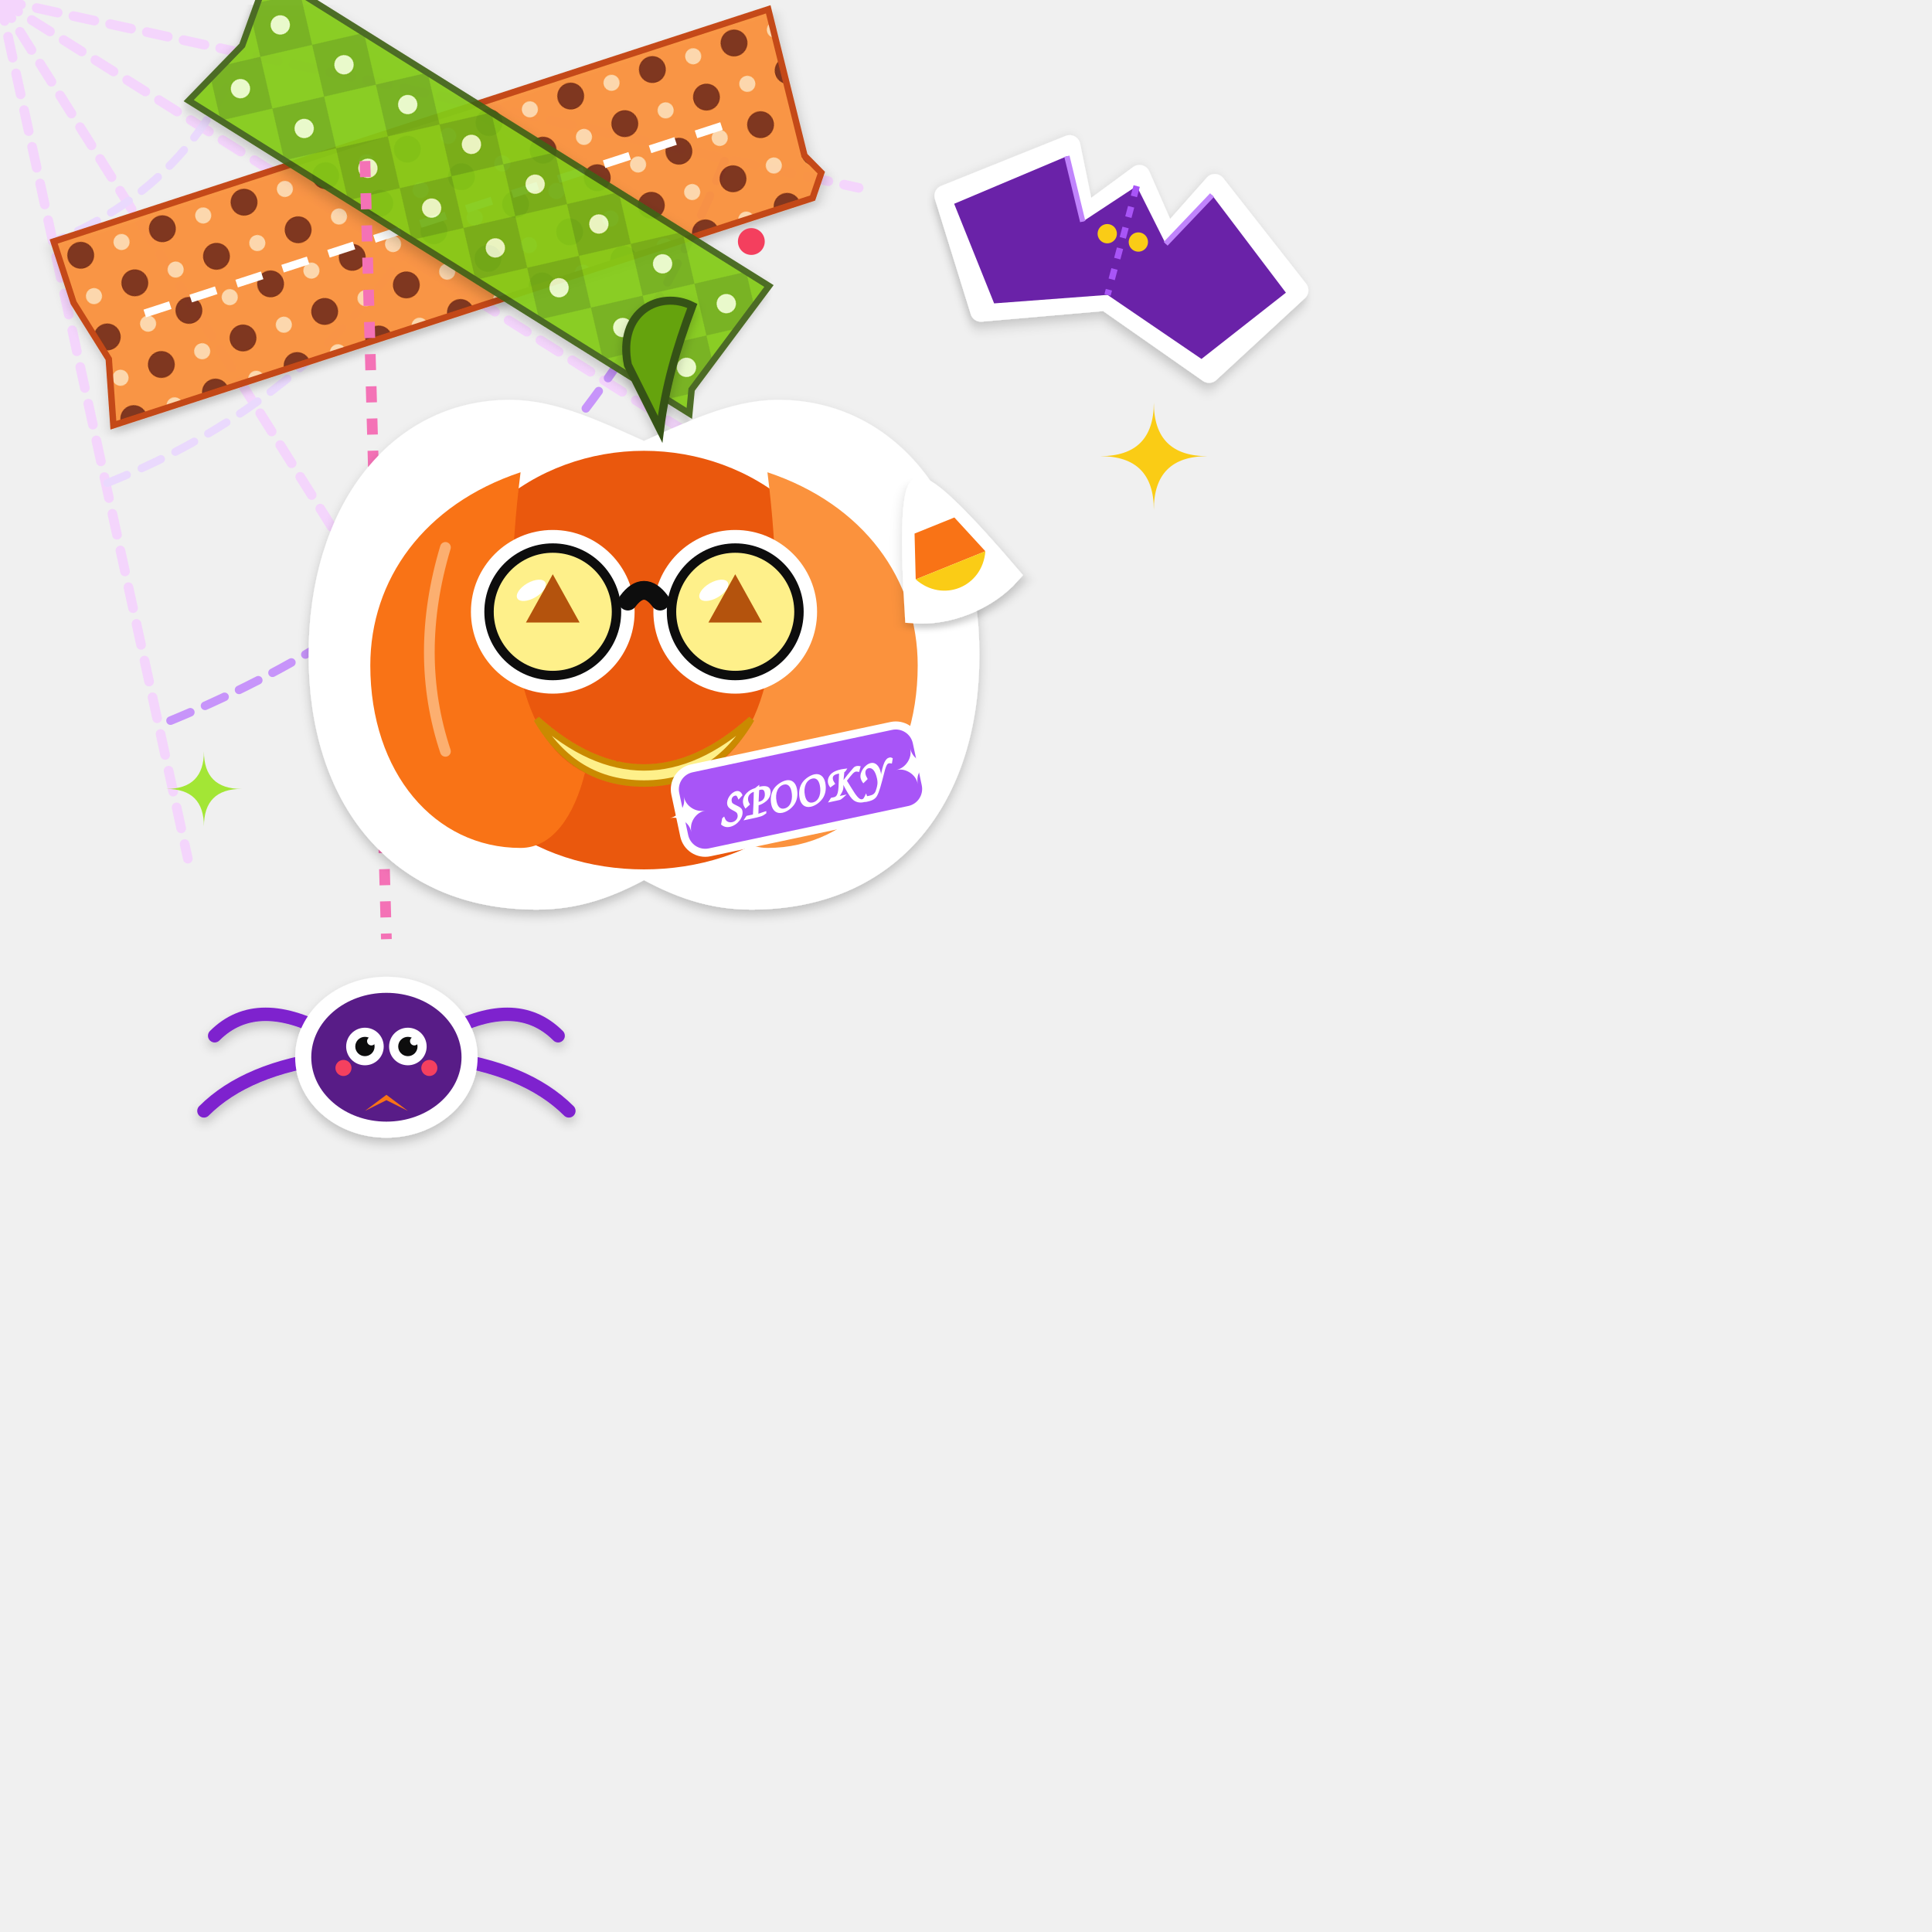
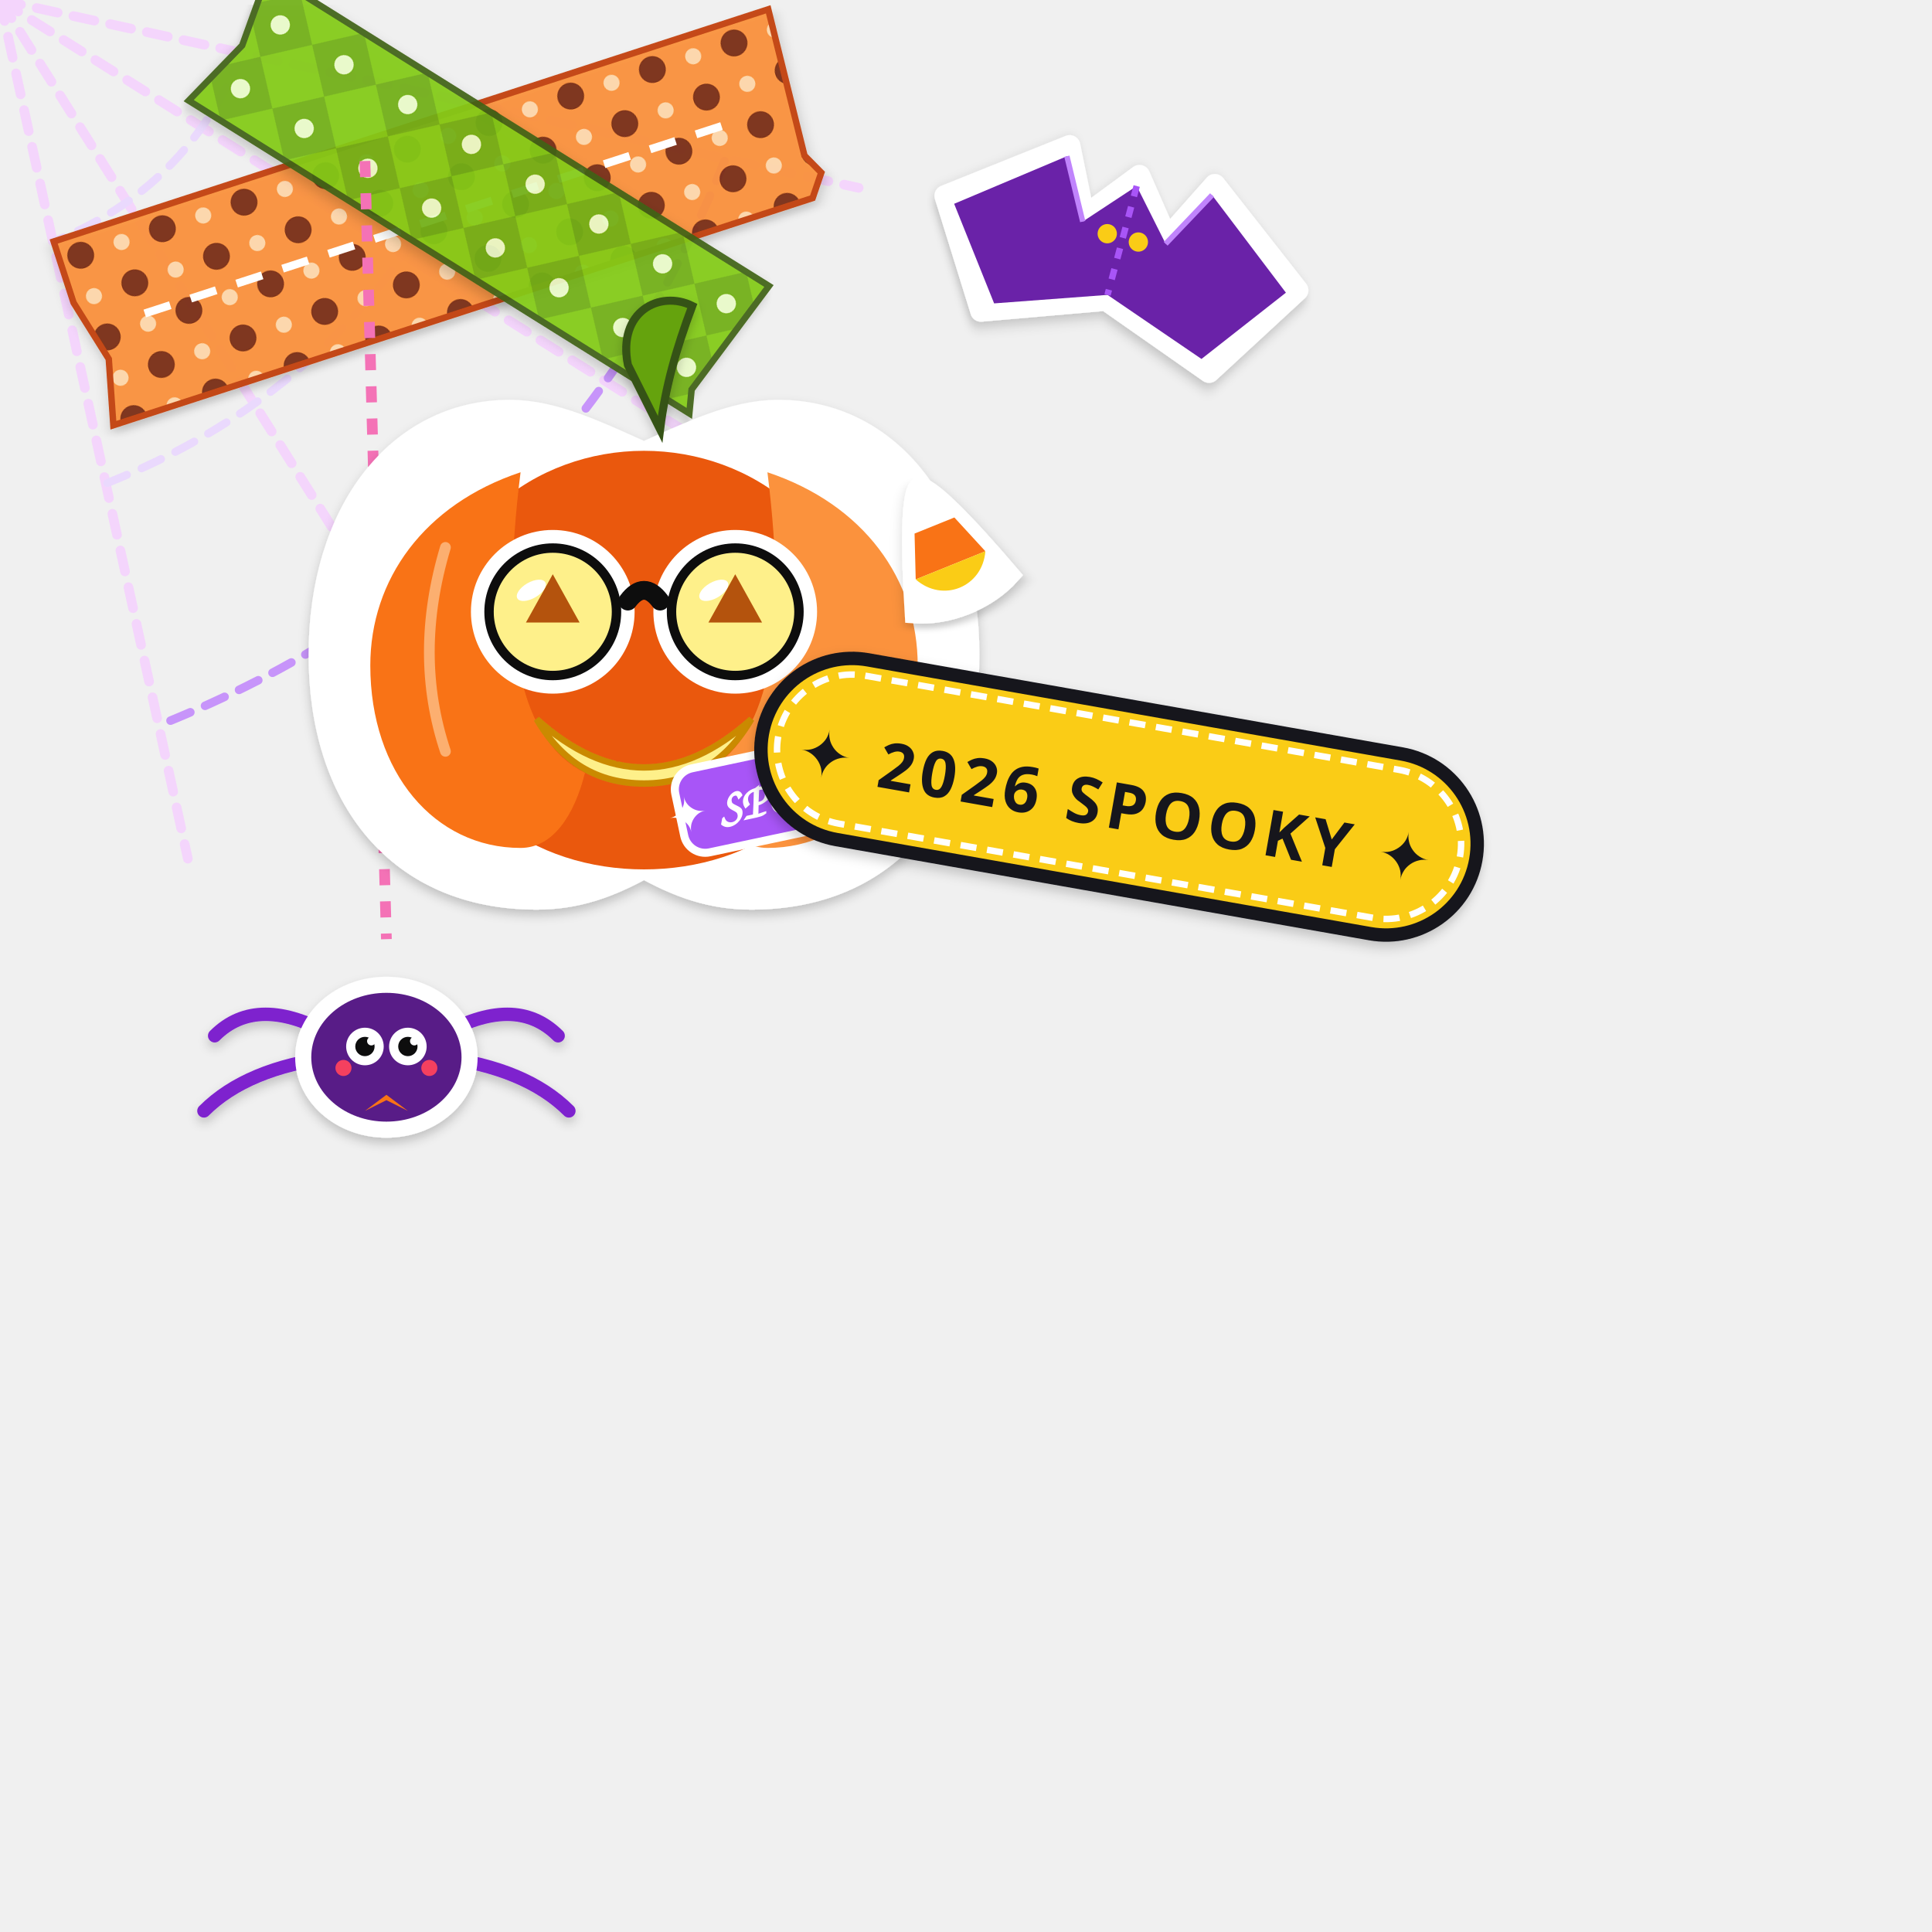
<svg xmlns="http://www.w3.org/2000/svg" viewBox="0 0 360 360" width="360" height="360" fill="none">
  <defs>
    <filter id="sticker-shadow" x="-20%" y="-20%" width="140%" height="140%">
      <feDropShadow dx="3" dy="5" stdDeviation="4" flood-color="#0f0c29" flood-opacity="0.35" />
      <feDropShadow dx="0" dy="1" stdDeviation="1" flood-color="#000000" flood-opacity="0.2" />
    </filter>
    <filter id="glow-orange" x="-30%" y="-30%" width="160%" height="160%">
      <feGaussianBlur stdDeviation="6" result="blur" />
      <feComposite in="SourceGraphic" in2="blur" operator="over" />
    </filter>
    <pattern id="polka-orange" width="16" height="16" patternUnits="userSpaceOnUse">
      <rect width="16" height="16" fill="#fb923c" />
      <circle cx="4" cy="4" r="2.5" fill="#7c2d12" />
      <circle cx="12" cy="12" r="2.5" fill="#7c2d12" />
      <circle cx="12" cy="4" r="1.5" fill="#fed7aa" />
      <circle cx="4" cy="12" r="1.5" fill="#fed7aa" />
    </pattern>
    <pattern id="chevron-lime" width="14" height="14" patternUnits="userSpaceOnUse">
      <rect width="14" height="14" fill="#84cc16" />
      <path d="M0 7 L7 0 L14 7 L7 14 Z" fill="#4d7c0f" opacity="0.35" />
      <circle cx="7" cy="7" r="1.8" fill="#ecfccb" />
    </pattern>
  </defs>
  <g opacity="0.85" stroke="#f5d0fe" stroke-width="1.8" stroke-linecap="round" stroke-dasharray="4,3">
    <line x1="0" y1="0" x2="160" y2="35" />
    <line x1="0" y1="0" x2="135" y2="85" />
    <line x1="0" y1="0" x2="85" y2="135" />
    <line x1="0" y1="0" x2="35" y2="160" />
    <path d="M45 10 Q35 35 10 45" fill="none" stroke="#e9d5ff" stroke-width="1.5" />
    <path d="M90 20 Q70 70 20 90" fill="none" stroke="#e9d5ff" stroke-width="1.5" />
    <path d="M135 30 Q105 105 30 135" fill="none" stroke="#c084fc" stroke-width="1.6" />
  </g>
  <g transform="translate(10, 45) rotate(-18)" filter="url(#sticker-shadow)">
    <path d="M 0 0 L 140 0 L 138 28 L 140 32 L 137 36 L 0 36 L 3 24 L 0 12 Z" fill="url(#polka-orange)" opacity="0.94" stroke="#c2410c" stroke-width="1.2" />
    <line x1="12" y1="18" x2="128" y2="18" stroke="#ffffff" stroke-width="1.5" stroke-dasharray="5,4" />
  </g>
  <g transform="translate(50, -5) rotate(32)" filter="url(#sticker-shadow)">
    <path d="M 0 0 L 110 0 L 108 24 L 110 28 L 0 28 L 3 14 Z" fill="url(#chevron-lime)" opacity="0.92" stroke="#3f6212" stroke-width="1.2" />
  </g>
  <line x1="68" y1="30" x2="72" y2="175" stroke="#f472b6" stroke-width="2" stroke-dasharray="3,3" />
  <g transform="translate(52, 175)" filter="url(#sticker-shadow)">
    <path d="M 10 18 Q -4 10 -12 18" stroke="#7e22ce" stroke-width="2.5" stroke-linecap="round" fill="none" />
    <path d="M 10 22 Q -6 24 -14 32" stroke="#7e22ce" stroke-width="2.5" stroke-linecap="round" fill="none" />
    <path d="M 30 18 Q 44 10 52 18" stroke="#7e22ce" stroke-width="2.5" stroke-linecap="round" fill="none" />
    <path d="M 30 22 Q 46 24 54 32" stroke="#7e22ce" stroke-width="2.5" stroke-linecap="round" fill="none" />
    <ellipse cx="20" cy="22" rx="17" ry="15" fill="#ffffff" />
    <ellipse cx="20" cy="22" rx="14" ry="12" fill="#581c87" />
    <circle cx="16" cy="20" r="3.5" fill="#ffffff" />
    <circle cx="16" cy="20" r="1.8" fill="#09090b" />
    <circle cx="17.2" cy="19" r="0.8" fill="#ffffff" />
    <circle cx="24" cy="20" r="3.5" fill="#ffffff" />
    <circle cx="24" cy="20" r="1.8" fill="#09090b" />
    <circle cx="25.2" cy="19" r="0.8" fill="#ffffff" />
    <circle cx="12" cy="24" r="1.5" fill="#f43f5e" />
    <circle cx="28" cy="24" r="1.5" fill="#f43f5e" />
    <path d="M 16 32 L 20 29 L 24 32 L 20 30 Z" fill="#f97316" />
  </g>
  <g transform="translate(55, 60)" filter="url(#sticker-shadow)">
    <path d="M 40 18 C 20 18 6 36 6 62 C 6 88 20 106 45 106 C 52 106 58 104 65 100 C 72 104 78 106 85 106 C 110 106 124 88 124 62 C 124 36 110 18 90 18 C 82 18 74 22 65 26 C 56 22 48 18 40 18 Z" fill="#ffffff" stroke="#ffffff" stroke-width="7" stroke-linejoin="round" />
    <path d="M 62 8 C 60 -2 68 -6 74 -3 C 71 5 69 12 68 20 Z" fill="#65a30d" stroke="#365314" stroke-width="1.5" />
    <path d="M 65 24 C 45 24 25 38 25 64 C 25 90 45 102 65 102 C 85 102 105 90 105 64 C 105 38 85 24 65 24 Z" fill="#ea580c" />
    <path d="M 42 28 C 24 34 14 48 14 64 C 14 84 26 98 42 98 C 48 98 52 92 54 84 C 42 78 38 60 42 28 Z" fill="#f97316" />
    <path d="M 88 28 C 106 34 116 48 116 64 C 116 84 104 98 88 98 C 82 98 78 92 76 84 C 88 78 92 60 88 28 Z" fill="#fb923c" />
    <path d="M 28 42 Q 22 62 28 80" stroke="#fed7aa" stroke-width="2" stroke-linecap="round" fill="none" opacity="0.6" />
    <path d="M 45 74 Q 65 92 85 74 Q 78 86 65 86 Q 52 86 45 74 Z" fill="#fef08a" stroke="#ca8a04" stroke-width="1.2" />
    <polygon points="56,76 60,82 64,77" fill="#ea580c" />
    <g transform="translate(0, 0)">
      <circle cx="48" cy="54" r="14" fill="#09090b" stroke="#ffffff" stroke-width="2.5" />
      <circle cx="48" cy="54" r="11" fill="#fef08a" />
      <polygon points="48,47 43,56 53,56" fill="#b45309" />
      <circle cx="82" cy="54" r="14" fill="#09090b" stroke="#ffffff" stroke-width="2.5" />
      <circle cx="82" cy="54" r="11" fill="#fef08a" />
      <polygon points="82,47 77,56 87,56" fill="#b45309" />
      <path d="M 62 52 Q 65 48 68 52" stroke="#09090b" stroke-width="3.5" stroke-linecap="round" fill="none" />
      <ellipse cx="44" cy="50" rx="3" ry="1.5" fill="#ffffff" transform="rotate(-30 44 50)" />
      <ellipse cx="78" cy="50" rx="3" ry="1.5" fill="#ffffff" transform="rotate(-30 78 50)" />
    </g>
    <g transform="translate(70, 84) rotate(-12)">
      <rect x="0" y="0" width="46" height="16" rx="4" fill="#a855f7" stroke="#ffffff" stroke-width="1.5" />
      <text x="23" y="11.5" font-family="'Patrick Hand', 'Comic Sans MS', cursive, sans-serif" font-size="9" font-weight="bold" fill="#ffffff" text-anchor="middle">✦ SPOOKY ✦</text>
    </g>
  </g>
  <g transform="translate(180, 22) rotate(15)" filter="url(#sticker-shadow)">
    <path d="M 0 15 L 20 0 L 26 12 L 34 2 L 42 12 L 48 0 L 68 15 L 56 34 L 34 26 L 12 34 Z" fill="#ffffff" stroke="#ffffff" stroke-width="4" stroke-linejoin="round" />
    <path d="M 2 16 L 20 2 L 26 13 L 34 4 L 42 13 L 48 2 L 66 16 L 54 32 L 34 25 L 14 32 Z" fill="#6b21a8" />
    <line x1="34" y1="4" x2="34" y2="25" stroke="#a855f7" stroke-width="1.2" stroke-dasharray="2,2" />
    <line x1="20" y1="2" x2="26" y2="13" stroke="#c084fc" stroke-width="1" />
    <line x1="48" y1="2" x2="42" y2="13" stroke="#c084fc" stroke-width="1" />
    <circle cx="31" cy="14" r="1.8" fill="#facc15" />
    <circle cx="37" cy="14" r="1.8" fill="#facc15" />
  </g>
  <g transform="translate(160, 95) rotate(-22)" filter="url(#sticker-shadow)">
    <path d="M 12 0 C 14 0 18 10 22 22 C 16 25 8 25 2 22 C 6 10 10 0 12 0 Z" fill="#ffffff" stroke="#ffffff" stroke-width="3" />
    <path d="M 12 0 L 16 8 L 8 8 Z" fill="#ffffff" />
    <path d="M 8 8 L 16 8 L 19 16 L 5 16 Z" fill="#f97316" />
    <path d="M 5 16 L 19 16 C 16 22 8 22 5 16 Z" fill="#facc15" />
  </g>
-   <path d="M 215 75 Q 215 85 225 85 Q 215 85 215 95 Q 215 85 205 85 Q 215 85 215 75 Z" fill="#facc15" />
-   <path d="M 38 140 Q 38 147 45 147 Q 38 147 38 154 Q 38 147 31 147 Q 38 147 38 140 Z" fill="#a3e635" />
-   <circle cx="140" cy="45" r="2.5" fill="#f43f5e" />
+   <g transform="translate(145, 120) rotate(10)" filter="url(#sticker-shadow)">
+     <rect x="0" y="0" width="135" height="34" rx="17" fill="#facc15" stroke="#18181b" stroke-width="2.5" />
+     <rect x="3" y="3" width="129" height="28" rx="14" fill="none" stroke="#ffffff" stroke-width="1.2" stroke-dasharray="3,2" />
+     <text x="67" y="23" font-family="'Plus Jakarta Sans', sans-serif" font-weight="900" font-size="12" fill="#18181b" text-anchor="middle" letter-spacing="1">✦ 2026 SPOOKY ✦</text>
+   </g>
</svg>
